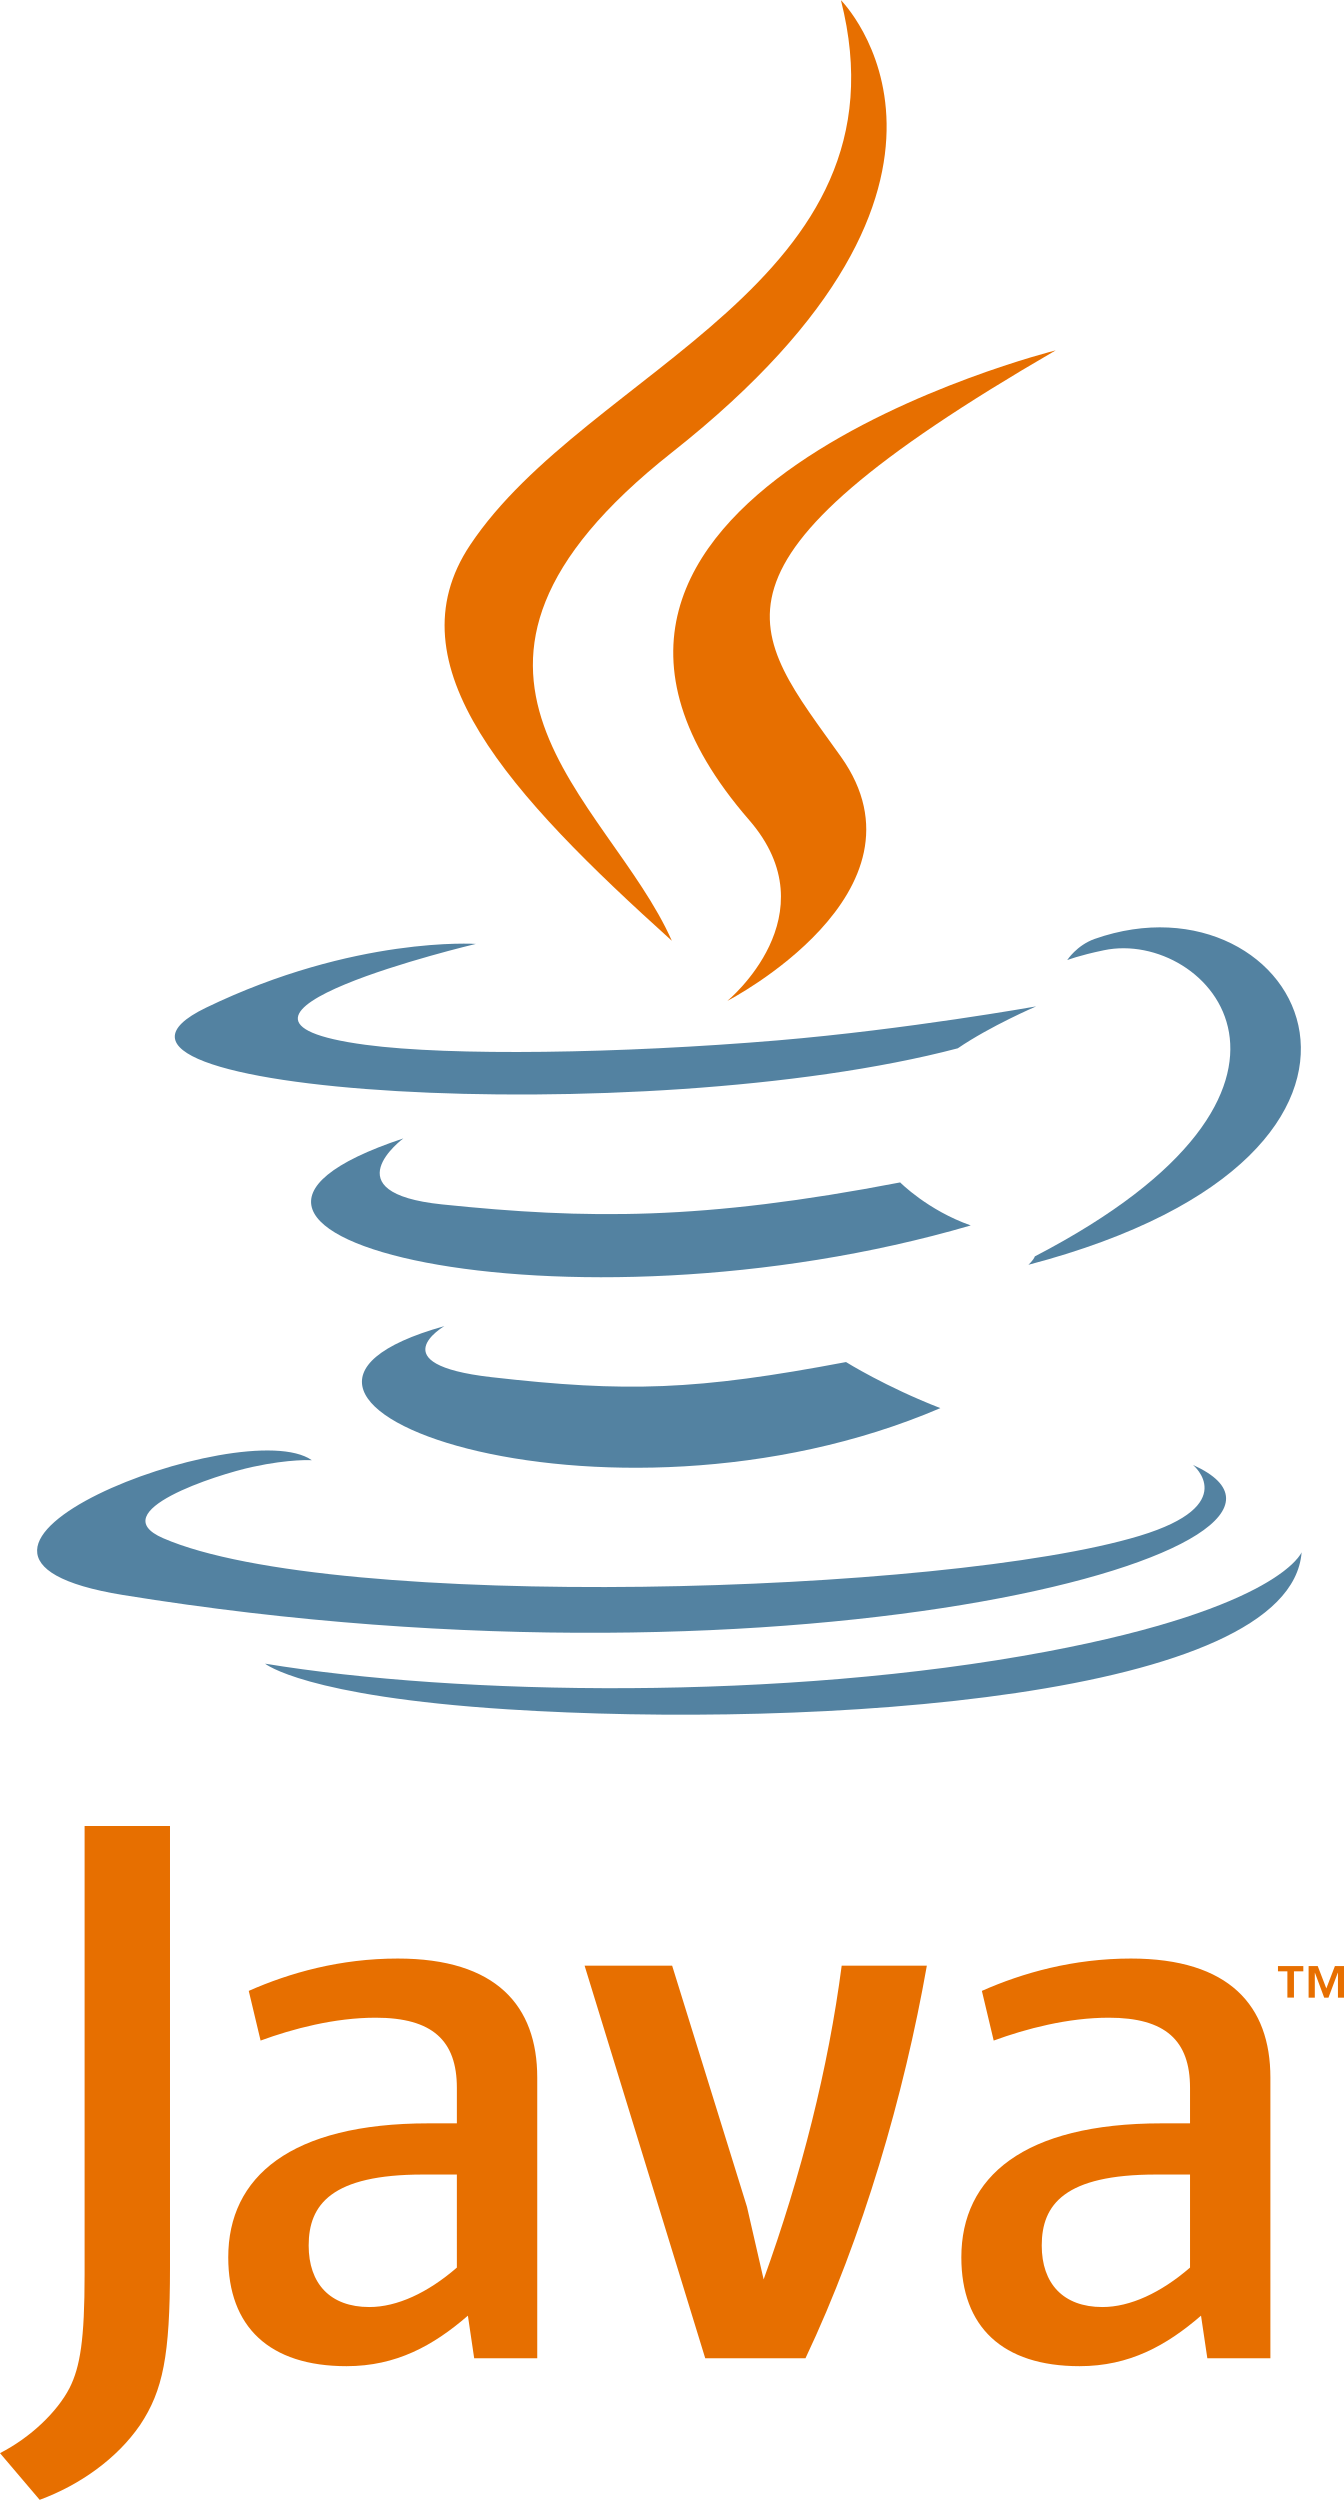
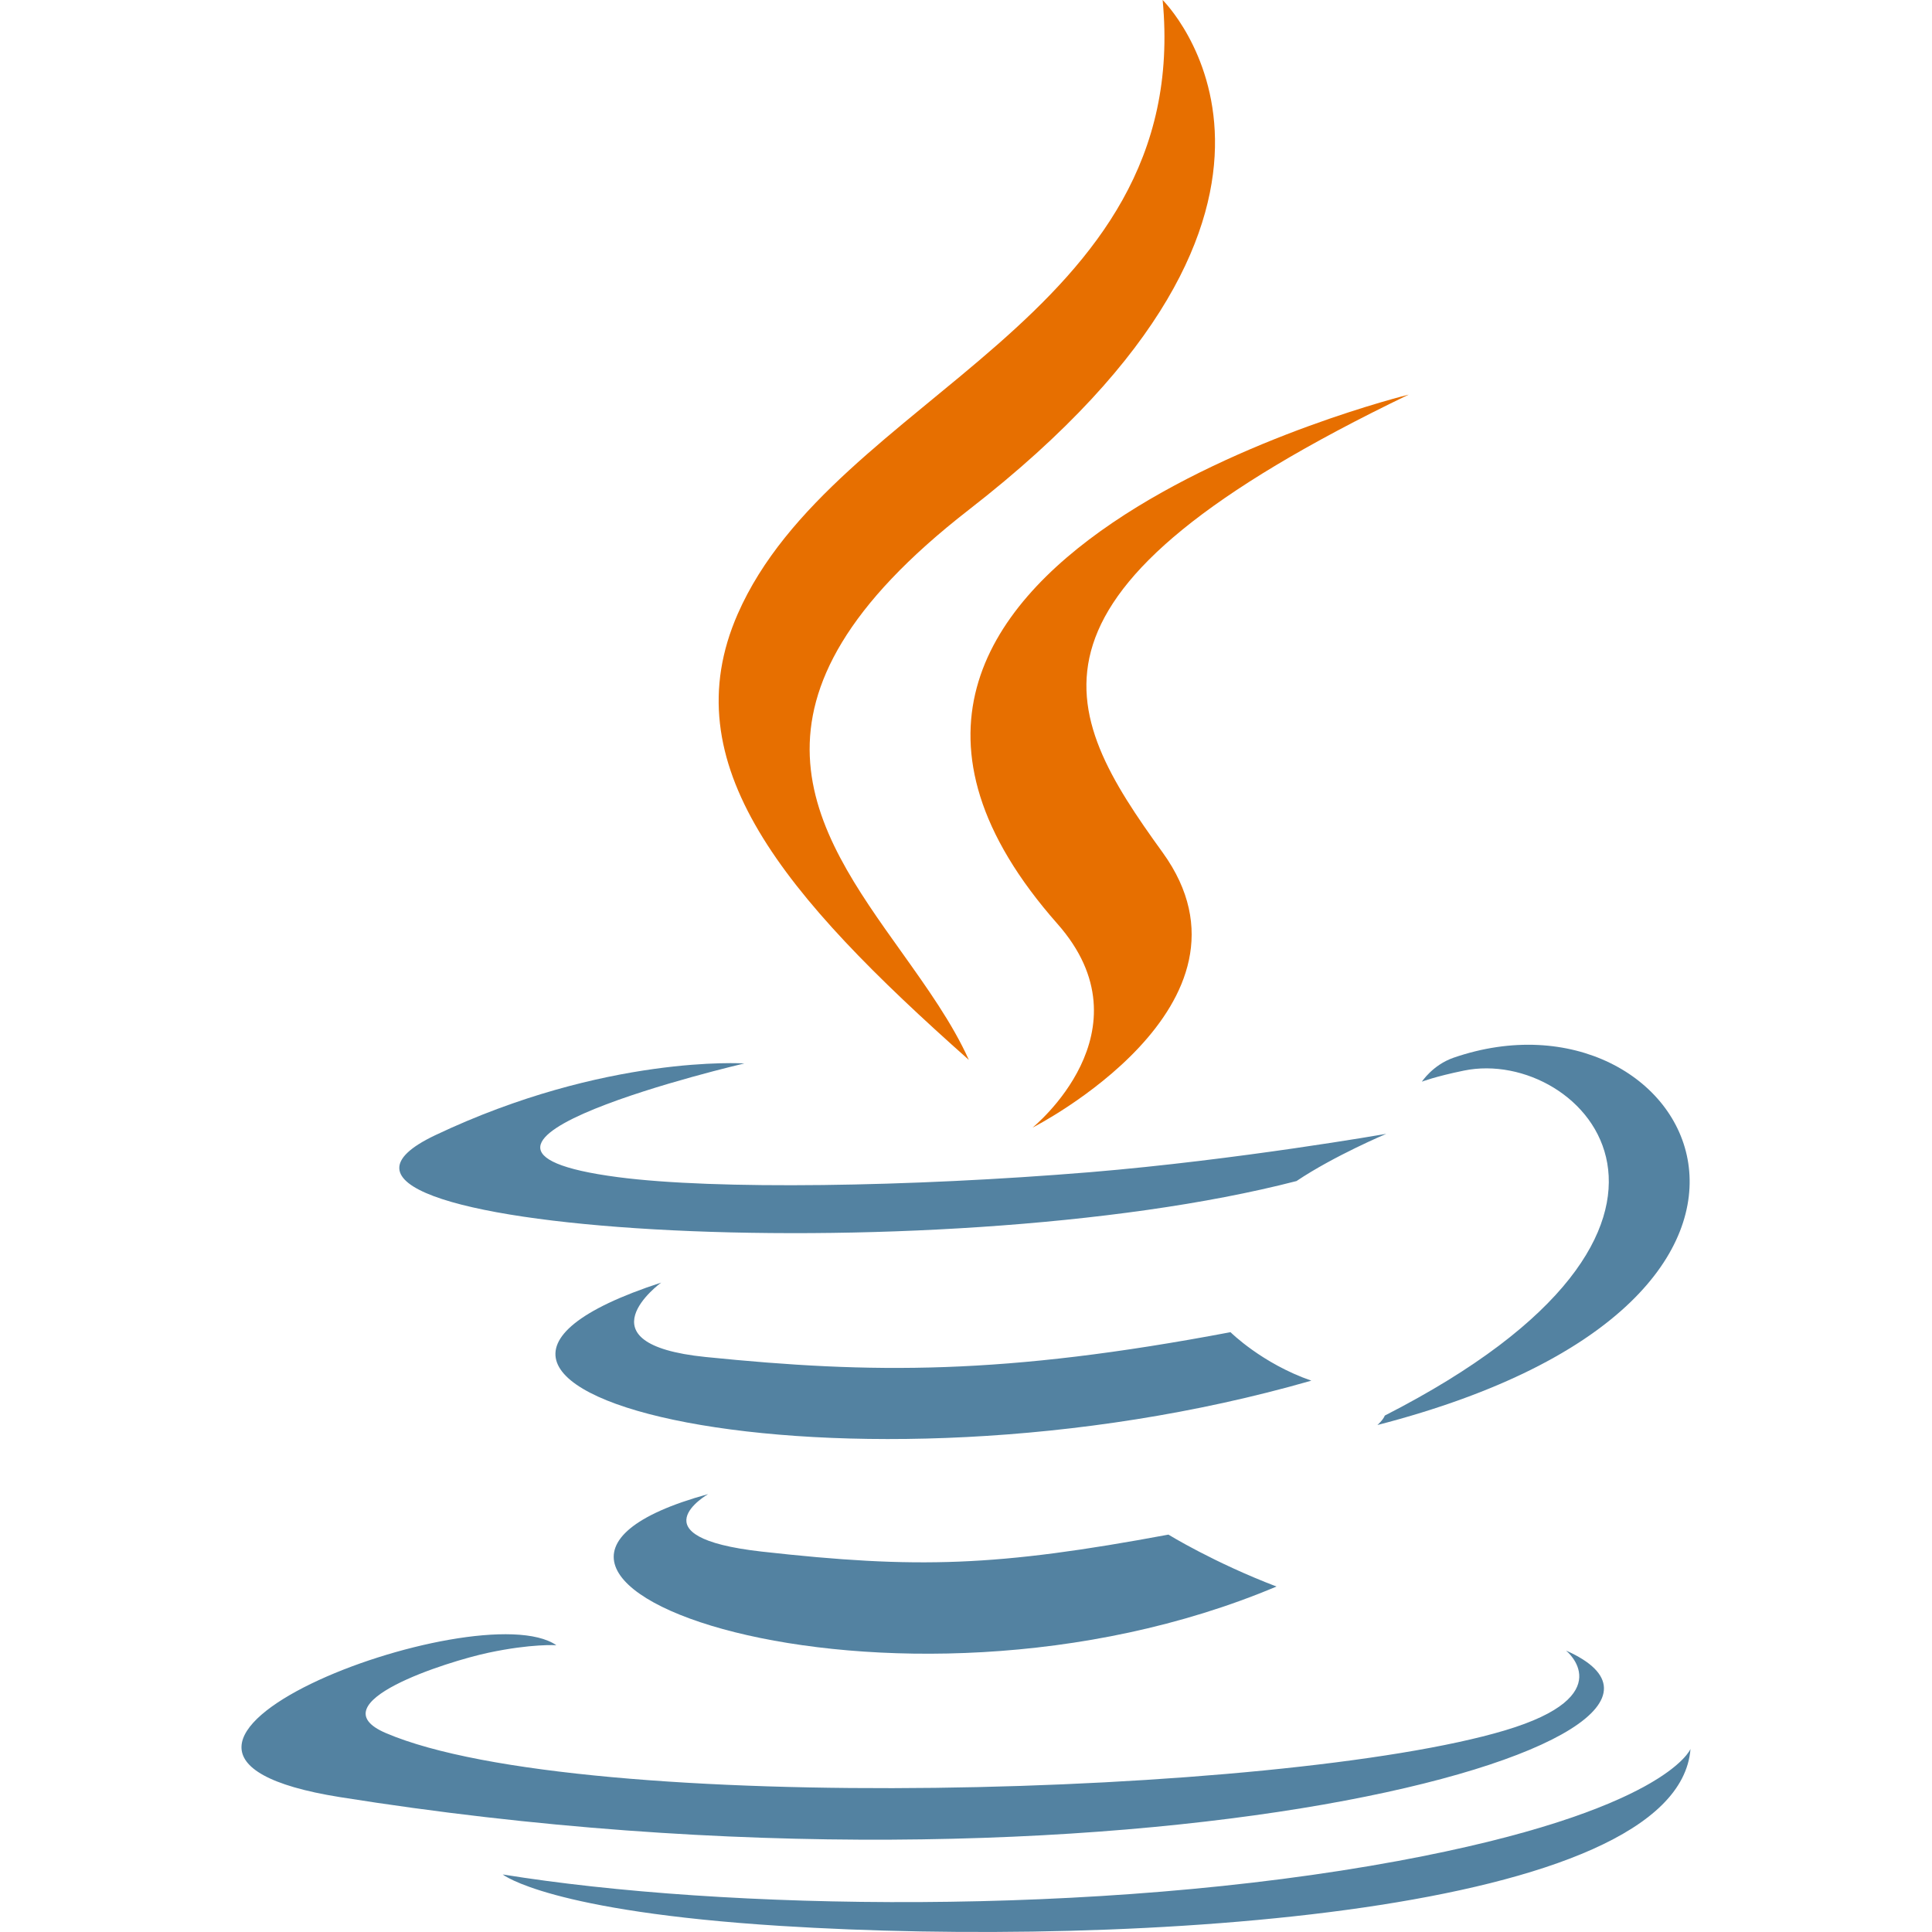
- <svg xmlns="http://www.w3.org/2000/svg" width="1344" height="2500" viewBox="6.527 4.399 290.829 540.906">
-   <path d="M285.104 430.945h-2.037v-1.14h5.486v1.14h-2.025v5.688h-1.424v-5.688zm10.942.297h-.032l-2.02 5.393h-.924l-2.006-5.393h-.024v5.393h-1.343v-6.828h1.976l1.86 4.835 1.854-4.835h1.969v6.828h-1.311l.001-5.393z" fill="#e76f00" />
-   <path d="M102.681 291.324s-14.178 8.245 10.09 11.035c29.4 3.354 44.426 2.873 76.825-3.259 0 0 8.518 5.341 20.414 9.967-72.63 31.128-164.376-1.803-107.329-17.743M93.806 250.704s-15.902 11.771 8.384 14.283c31.406 3.24 56.208 3.505 99.125-4.759 0 0 5.937 6.018 15.271 9.309-87.815 25.678-185.624 2.025-122.78-18.833" fill="#5382a1" />
-   <path d="M168.625 181.799c17.896 20.604-4.701 39.146-4.701 39.146s45.439-23.458 24.571-52.833c-19.491-27.395-34.438-41.005 46.479-87.934.001-.001-127.013 31.721-66.349 101.621" fill="#e76f00" />
-   <path d="M264.684 321.369s10.492 8.646-11.555 15.333c-41.923 12.7-174.488 16.535-211.314.507-13.238-5.76 11.587-13.752 19.396-15.429 8.144-1.766 12.798-1.437 12.798-1.437-14.722-10.371-95.157 20.363-40.857 29.166 148.084 24.015 269.944-10.814 231.532-28.14M109.499 208.617s-67.431 16.016-23.879 21.832c18.389 2.462 55.047 1.905 89.192-.956 27.906-2.354 55.928-7.358 55.928-7.358s-9.84 4.214-16.959 9.074c-68.475 18.01-200.756 9.631-162.674-8.79 32.206-15.568 58.392-13.802 58.392-13.802M230.462 276.231c69.608-36.171 37.425-70.932 14.96-66.248-5.506 1.146-7.961 2.139-7.961 2.139s2.045-3.202 5.947-4.588c44.441-15.624 78.619 46.081-14.346 70.521 0 0 1.079-.962 1.4-1.824" fill="#5382a1" />
-   <path d="M188.495 4.399s38.55 38.562-36.563 97.862c-60.233 47.567-13.735 74.689-.025 105.678-35.158-31.723-60.96-59.647-43.65-85.637 25.406-38.151 95.792-56.648 80.238-117.903" fill="#e76f00" />
-   <path d="M116.339 374.246c66.815 4.277 169.417-2.373 171.846-33.987 0 0-4.67 11.984-55.219 21.503-57.027 10.731-127.364 9.479-169.081 2.601.002-.002 8.541 7.067 52.454 9.883" fill="#5382a1" />
-   <path d="M105.389 495.049c-6.303 5.467-12.96 8.536-18.934 8.536-8.527 0-13.134-5.113-13.134-13.314 0-8.871 4.937-15.357 24.739-15.357h7.328l.001 20.135m17.392 19.623V453.93c0-15.518-8.85-25.756-30.188-25.756-12.457 0-23.369 3.076-32.238 6.999l2.56 10.752c6.983-2.563 16.022-4.949 24.894-4.949 12.292 0 17.58 4.949 17.58 15.181v7.678h-6.135c-29.865 0-43.337 11.593-43.337 28.993 0 15.018 8.878 23.554 25.594 23.554 10.745 0 18.766-4.437 26.264-10.929l1.361 9.221 13.645-.002zM180.824 514.672h-21.691l-26.106-84.96h18.944l16.198 52.199 3.601 15.699c8.195-22.698 13.992-45.726 16.891-67.898h18.427c-4.938 27.976-13.822 58.684-26.264 84.96M264.038 495.049c-6.315 5.467-12.983 8.536-18.958 8.536-8.512 0-13.131-5.113-13.131-13.314 0-8.871 4.947-15.357 24.748-15.357h7.341v20.135m17.39 19.623V453.93c0-15.518-8.871-25.756-30.186-25.756-12.465 0-23.381 3.076-32.246 6.999l2.557 10.752c6.985-2.563 16.041-4.949 24.906-4.949 12.283 0 17.579 4.949 17.579 15.181v7.678h-6.146c-29.873 0-43.34 11.593-43.34 28.993 0 15.018 8.871 23.554 25.584 23.554 10.752 0 18.77-4.437 26.28-10.929l1.366 9.221 13.646-.002zM36.847 529.099c-4.958 7.239-12.966 12.966-21.733 16.206L6.527 535.2c6.673-3.424 12.396-8.954 15.055-14.104 2.3-4.581 3.252-10.485 3.252-24.604v-96.995h18.478v95.666c-.001 18.875-1.51 26.5-6.465 33.936" fill="#e76f00" />
+ <svg xmlns="http://www.w3.org/2000/svg" width="800px" height="800px" viewBox="0 0 32 32" fill="none">
+   <path d="M16.05 8.441C22.638 3.326 19.257 0 19.257 0C19.76 5.287 13.813 6.536 12.219 10.169C11.131 12.649 12.964 14.819 16.047 17.555C15.775 16.949 15.354 16.361 14.929 15.764C13.477 13.731 11.964 11.613 16.05 8.441Z" fill="#E76F00" />
+   <path d="M17.102 18.677C17.102 18.677 19.084 17.078 17.514 15.301C12.193 9.272 23.333 6.536 23.333 6.536C16.532 9.812 17.547 11.757 19.257 14.12C21.087 16.654 17.102 18.677 17.102 18.677Z" fill="#E76F00" />
+   <path d="M22.937 23.446C29.042 20.326 26.22 17.328 24.249 17.732C23.766 17.831 23.551 17.916 23.551 17.916C23.551 17.916 23.73 17.64 24.073 17.52C27.971 16.173 30.968 21.495 22.814 23.603C22.814 23.603 22.909 23.52 22.937 23.446Z" fill="#5382A1" />
+   <path d="M10.233 19.497C6.413 18.995 12.328 17.614 12.328 17.614C12.328 17.614 10.031 17.462 7.206 18.804C3.866 20.393 15.468 21.116 21.474 19.562C22.098 19.143 22.961 18.78 22.961 18.78C22.961 18.78 20.504 19.211 18.056 19.415C15.061 19.661 11.846 19.709 10.233 19.497Z" fill="#5382A1" />
+   <path d="M11.686 22.476C9.556 22.259 10.951 21.244 10.951 21.244C5.439 23.043 14.018 25.083 21.72 22.868C20.901 22.584 20.381 22.065 20.381 22.065C16.616 22.778 14.441 22.755 11.686 22.476Z" fill="#5382A1" />
+   <path d="M12.614 25.699C10.486 25.459 11.729 24.747 11.729 24.747C6.726 26.122 14.773 28.962 21.143 26.278C20.1 25.879 19.353 25.418 19.353 25.418C16.511 25.947 15.193 25.988 12.614 25.699Z" fill="#5382A1" />
+   <path d="M25.939 27.339C25.939 27.339 26.859 28.084 24.925 28.661C21.248 29.757 9.621 30.087 6.391 28.705C5.23 28.208 7.407 27.519 8.092 27.374C8.806 27.222 9.215 27.25 9.215 27.25C7.923 26.356 0.868 29.007 5.631 29.766C18.619 31.837 29.308 28.833 25.939 27.339Z" fill="#5382A1" />
+   <path d="M28 28.968C27.787 31.695 18.788 32.268 12.927 31.899C9.104 31.658 8.338 31.056 8.327 31.047C11.986 31.64 18.155 31.748 23.157 30.823C27.59 30.002 28 28.968 28 28.968Z" fill="#5382A1" />
</svg>
